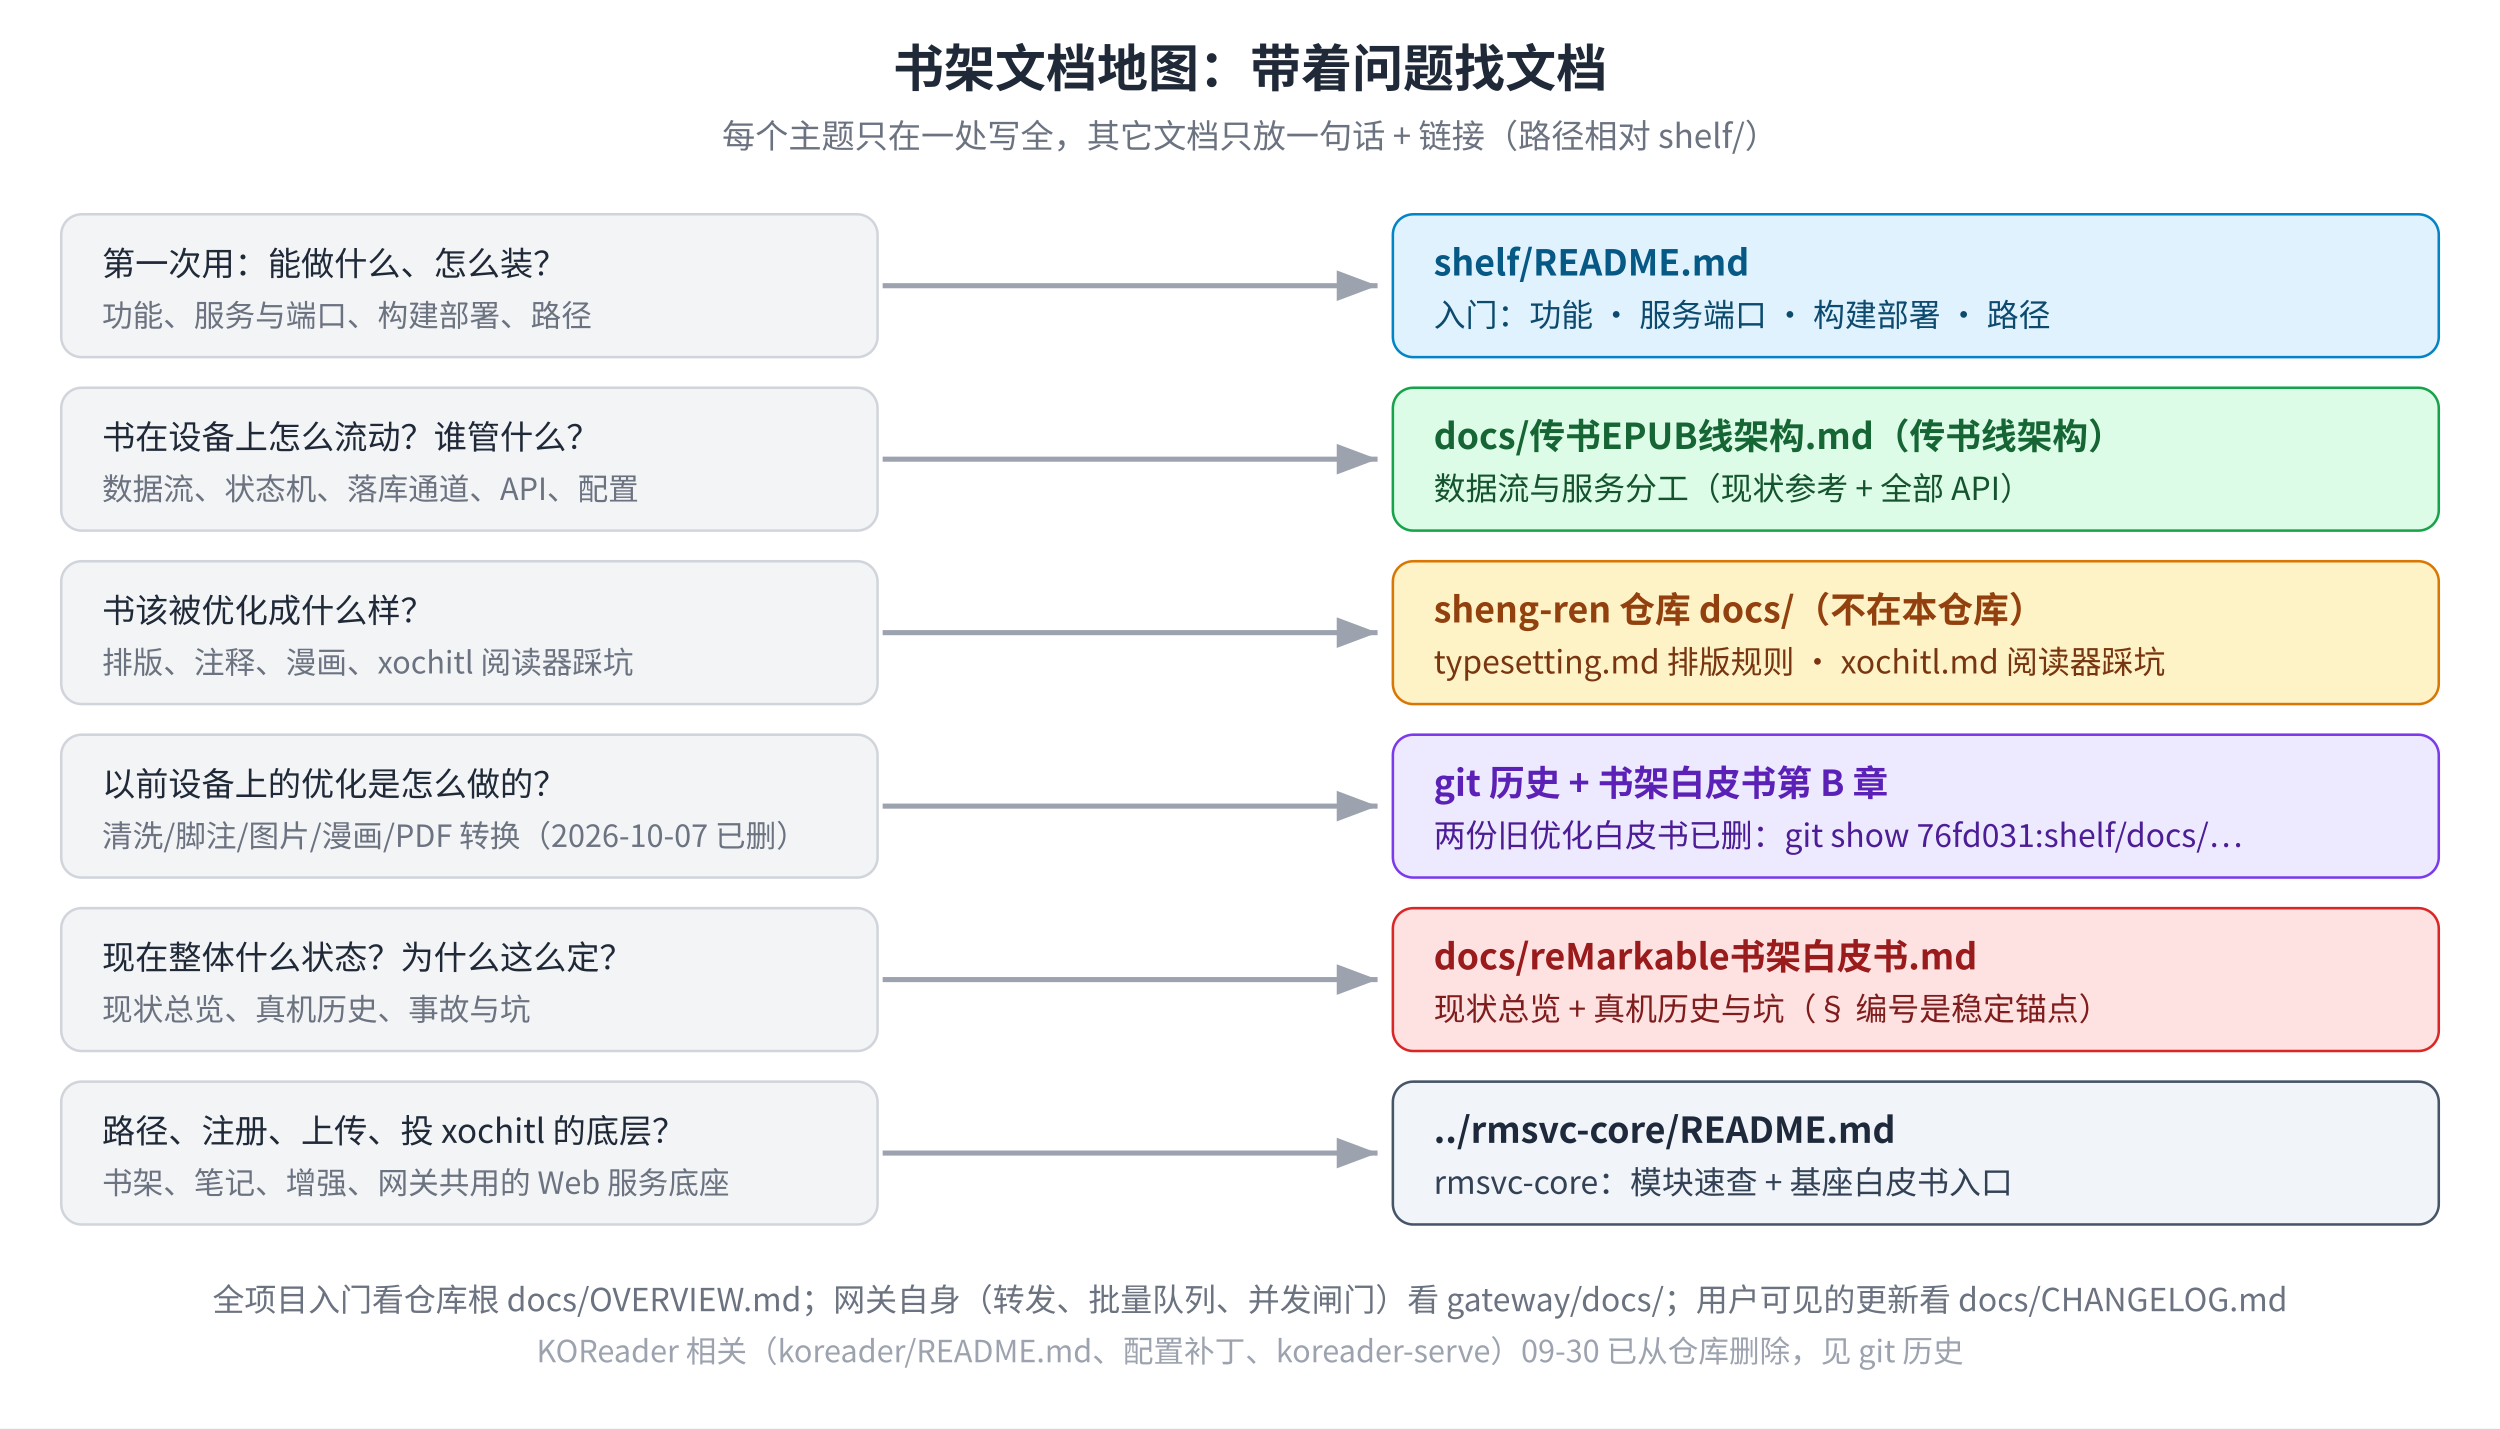
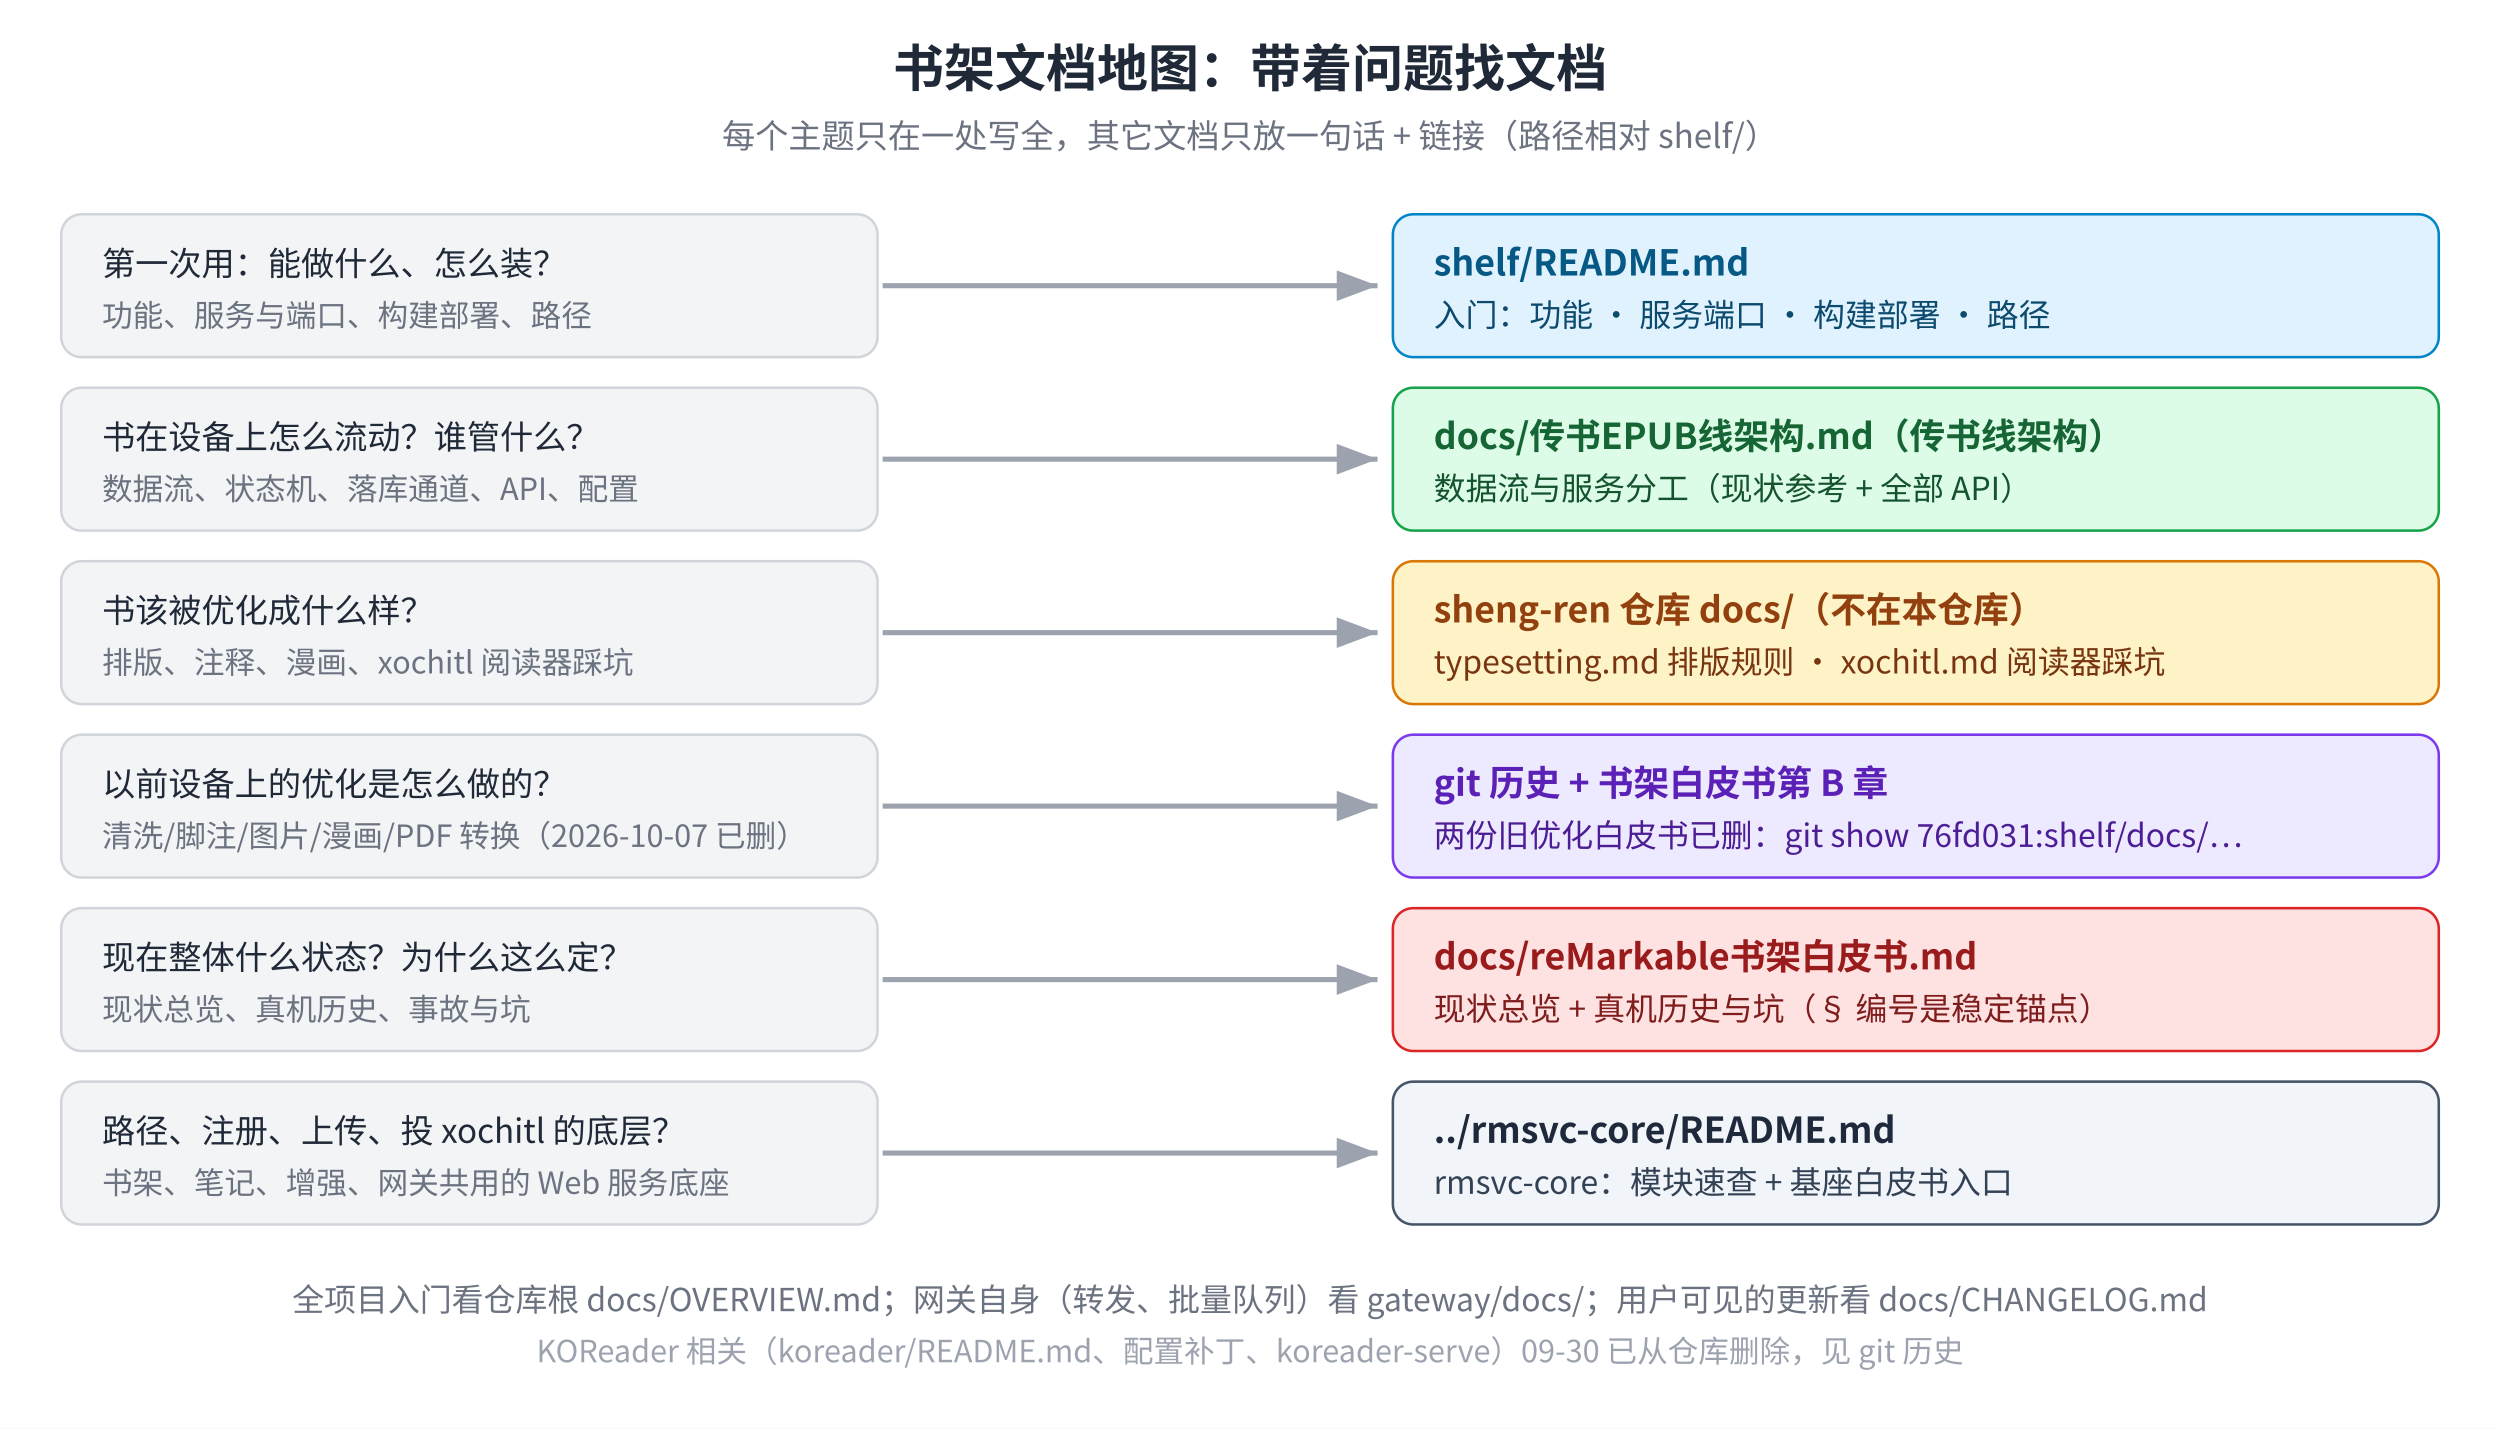
<svg xmlns="http://www.w3.org/2000/svg" width="980" height="560" viewBox="0 0 980 560" font-family="Noto Sans CJK SC, sans-serif">
  <rect width="980" height="560" fill="#ffffff" />
  <text x="490" y="34" text-anchor="middle" font-size="20" font-weight="bold" fill="#1f2937">书架文档地图：带着问题找文档</text>
  <text x="490" y="58" text-anchor="middle" font-size="13" fill="#6b7280">每个主题只在一处写全，其它文档只放一句话 + 链接（路径相对 shelf/）</text>
  <defs>
    <marker id="ar" markerWidth="10" markerHeight="10" refX="8" refY="3" orient="auto">
      <path d="M0,0 L8,3 L0,6 z" fill="#9ca3af" />
    </marker>
  </defs>
  <rect x="24" y="84" width="320" height="56" rx="8" fill="#f3f4f6" stroke="#d1d5db" />
  <text x="40" y="108" font-size="13" fill="#1f2937">第一次用：能做什么、怎么装？</text>
  <text x="40" y="128" font-size="12" fill="#6b7280">功能、服务与端口、构建部署、路径</text>
  <line x1="346" y1="112" x2="540" y2="112" stroke="#9ca3af" stroke-width="2" marker-end="url(#ar)" />
  <rect x="546" y="84" width="410" height="56" rx="8" fill="#e0f2fe" stroke="#0284c7" />
  <text x="562" y="108" font-size="14" font-weight="bold" fill="#075985">shelf/README.md</text>
  <text x="562" y="128" font-size="12.5" fill="#0c4a6e">入门：功能 · 服务端口 · 构建部署 · 路径</text>
  <rect x="24" y="152" width="320" height="56" rx="8" fill="#f3f4f6" stroke="#d1d5db" />
  <text x="40" y="176" font-size="13" fill="#1f2937">书在设备上怎么流动？谁管什么？</text>
  <text x="40" y="196" font-size="12" fill="#6b7280">数据流、状态机、落库通道、API、配置</text>
  <line x1="346" y1="180" x2="540" y2="180" stroke="#9ca3af" stroke-width="2" marker-end="url(#ar)" />
  <rect x="546" y="152" width="410" height="56" rx="8" fill="#dcfce7" stroke="#16a34a" />
  <text x="562" y="176" font-size="14" font-weight="bold" fill="#166534">docs/传书EPUB线架构.md（传书线架构）</text>
  <text x="562" y="196" font-size="12.5" fill="#14532d">数据流与服务分工（现状参考 + 全部 API）</text>
  <rect x="24" y="220" width="320" height="56" rx="8" fill="#f3f4f6" stroke="#d1d5db" />
  <text x="40" y="244" font-size="13" fill="#1f2937">书该被优化成什么样？</text>
  <text x="40" y="264" font-size="12" fill="#6b7280">排版、注释、漫画、xochitl 阅读器踩坑</text>
  <line x1="346" y1="248" x2="540" y2="248" stroke="#9ca3af" stroke-width="2" marker-end="url(#ar)" />
  <rect x="546" y="220" width="410" height="56" rx="8" fill="#fef3c7" stroke="#d97706" />
  <text x="562" y="244" font-size="14" font-weight="bold" fill="#92400e">sheng-ren 仓库 docs/（不在本仓库）</text>
  <text x="562" y="264" font-size="12.5" fill="#78350f">typesetting.md 排版规则 · xochitl.md 阅读器踩坑</text>
  <rect x="24" y="288" width="320" height="56" rx="8" fill="#f3f4f6" stroke="#d1d5db" />
  <text x="40" y="312" font-size="13" fill="#1f2937">以前设备上的优化是怎么做的？</text>
  <text x="40" y="332" font-size="12" fill="#6b7280">清洗/脚注/图片/漫画/PDF 转换（2026-10-07 已删）</text>
  <line x1="346" y1="316" x2="540" y2="316" stroke="#9ca3af" stroke-width="2" marker-end="url(#ar)" />
  <rect x="546" y="288" width="410" height="56" rx="8" fill="#ede9fe" stroke="#7c3aed" />
  <text x="562" y="312" font-size="14" font-weight="bold" fill="#5b21b6">git 历史 + 书架白皮书第 B 章</text>
  <text x="562" y="332" font-size="12.5" fill="#4c1d95">两份旧优化白皮书已删：git show 76fd031:shelf/docs/…</text>
  <rect x="24" y="356" width="320" height="56" rx="8" fill="#f3f4f6" stroke="#d1d5db" />
  <text x="40" y="380" font-size="13" fill="#1f2937">现在整体什么状态？为什么这么定？</text>
  <text x="40" y="400" font-size="12" fill="#6b7280">现状总览、真机历史、事故与坑</text>
  <line x1="346" y1="384" x2="540" y2="384" stroke="#9ca3af" stroke-width="2" marker-end="url(#ar)" />
  <rect x="546" y="356" width="410" height="56" rx="8" fill="#fee2e2" stroke="#dc2626" />
  <text x="562" y="380" font-size="14" font-weight="bold" fill="#991b1b">docs/reMarkable书架白皮书.md</text>
  <text x="562" y="400" font-size="12.5" fill="#7f1d1d">现状总览 + 真机历史与坑（§ 编号是稳定锚点）</text>
  <rect x="24" y="424" width="320" height="56" rx="8" fill="#f3f4f6" stroke="#d1d5db" />
  <text x="40" y="448" font-size="13" fill="#1f2937">路径、注册、上传、投 xochitl 的底层？</text>
  <text x="40" y="468" font-size="12" fill="#6b7280">书架、笔记、增强、网关共用的 Web 服务底座</text>
  <line x1="346" y1="452" x2="540" y2="452" stroke="#9ca3af" stroke-width="2" marker-end="url(#ar)" />
  <rect x="546" y="424" width="410" height="56" rx="8" fill="#f1f5f9" stroke="#475569" />
  <text x="562" y="448" font-size="14" font-weight="bold" fill="#1e293b">../rmsvc-core/README.md</text>
  <text x="562" y="468" font-size="12.5" fill="#334155">rmsvc-core：模块速查 + 基座白皮书入口</text>
-   <text x="490" y="514" text-anchor="middle" font-size="12.5" fill="#6b7280">全项目入门看仓库根 docs/OVERVIEW.md；网关自身（转发、批量队列、并发闸门）看 gateway/docs/；用户可见的更新看 docs/CHANGELOG.md</text>
+   <text x="490" y="514" text-anchor="middle" font-size="12.5" fill="#6b7280">全项目入门看仓库根 docs/OVERVIEW.md；网关自身（转发、批量队列）看 gateway/docs/；用户可见的更新看 docs/CHANGELOG.md</text>
  <text x="490" y="534" text-anchor="middle" font-size="12" fill="#9ca3af">KOReader 相关（koreader/README.md、配置补丁、koreader-serve）09-30 已从仓库删除，见 git 历史</text>
</svg>
